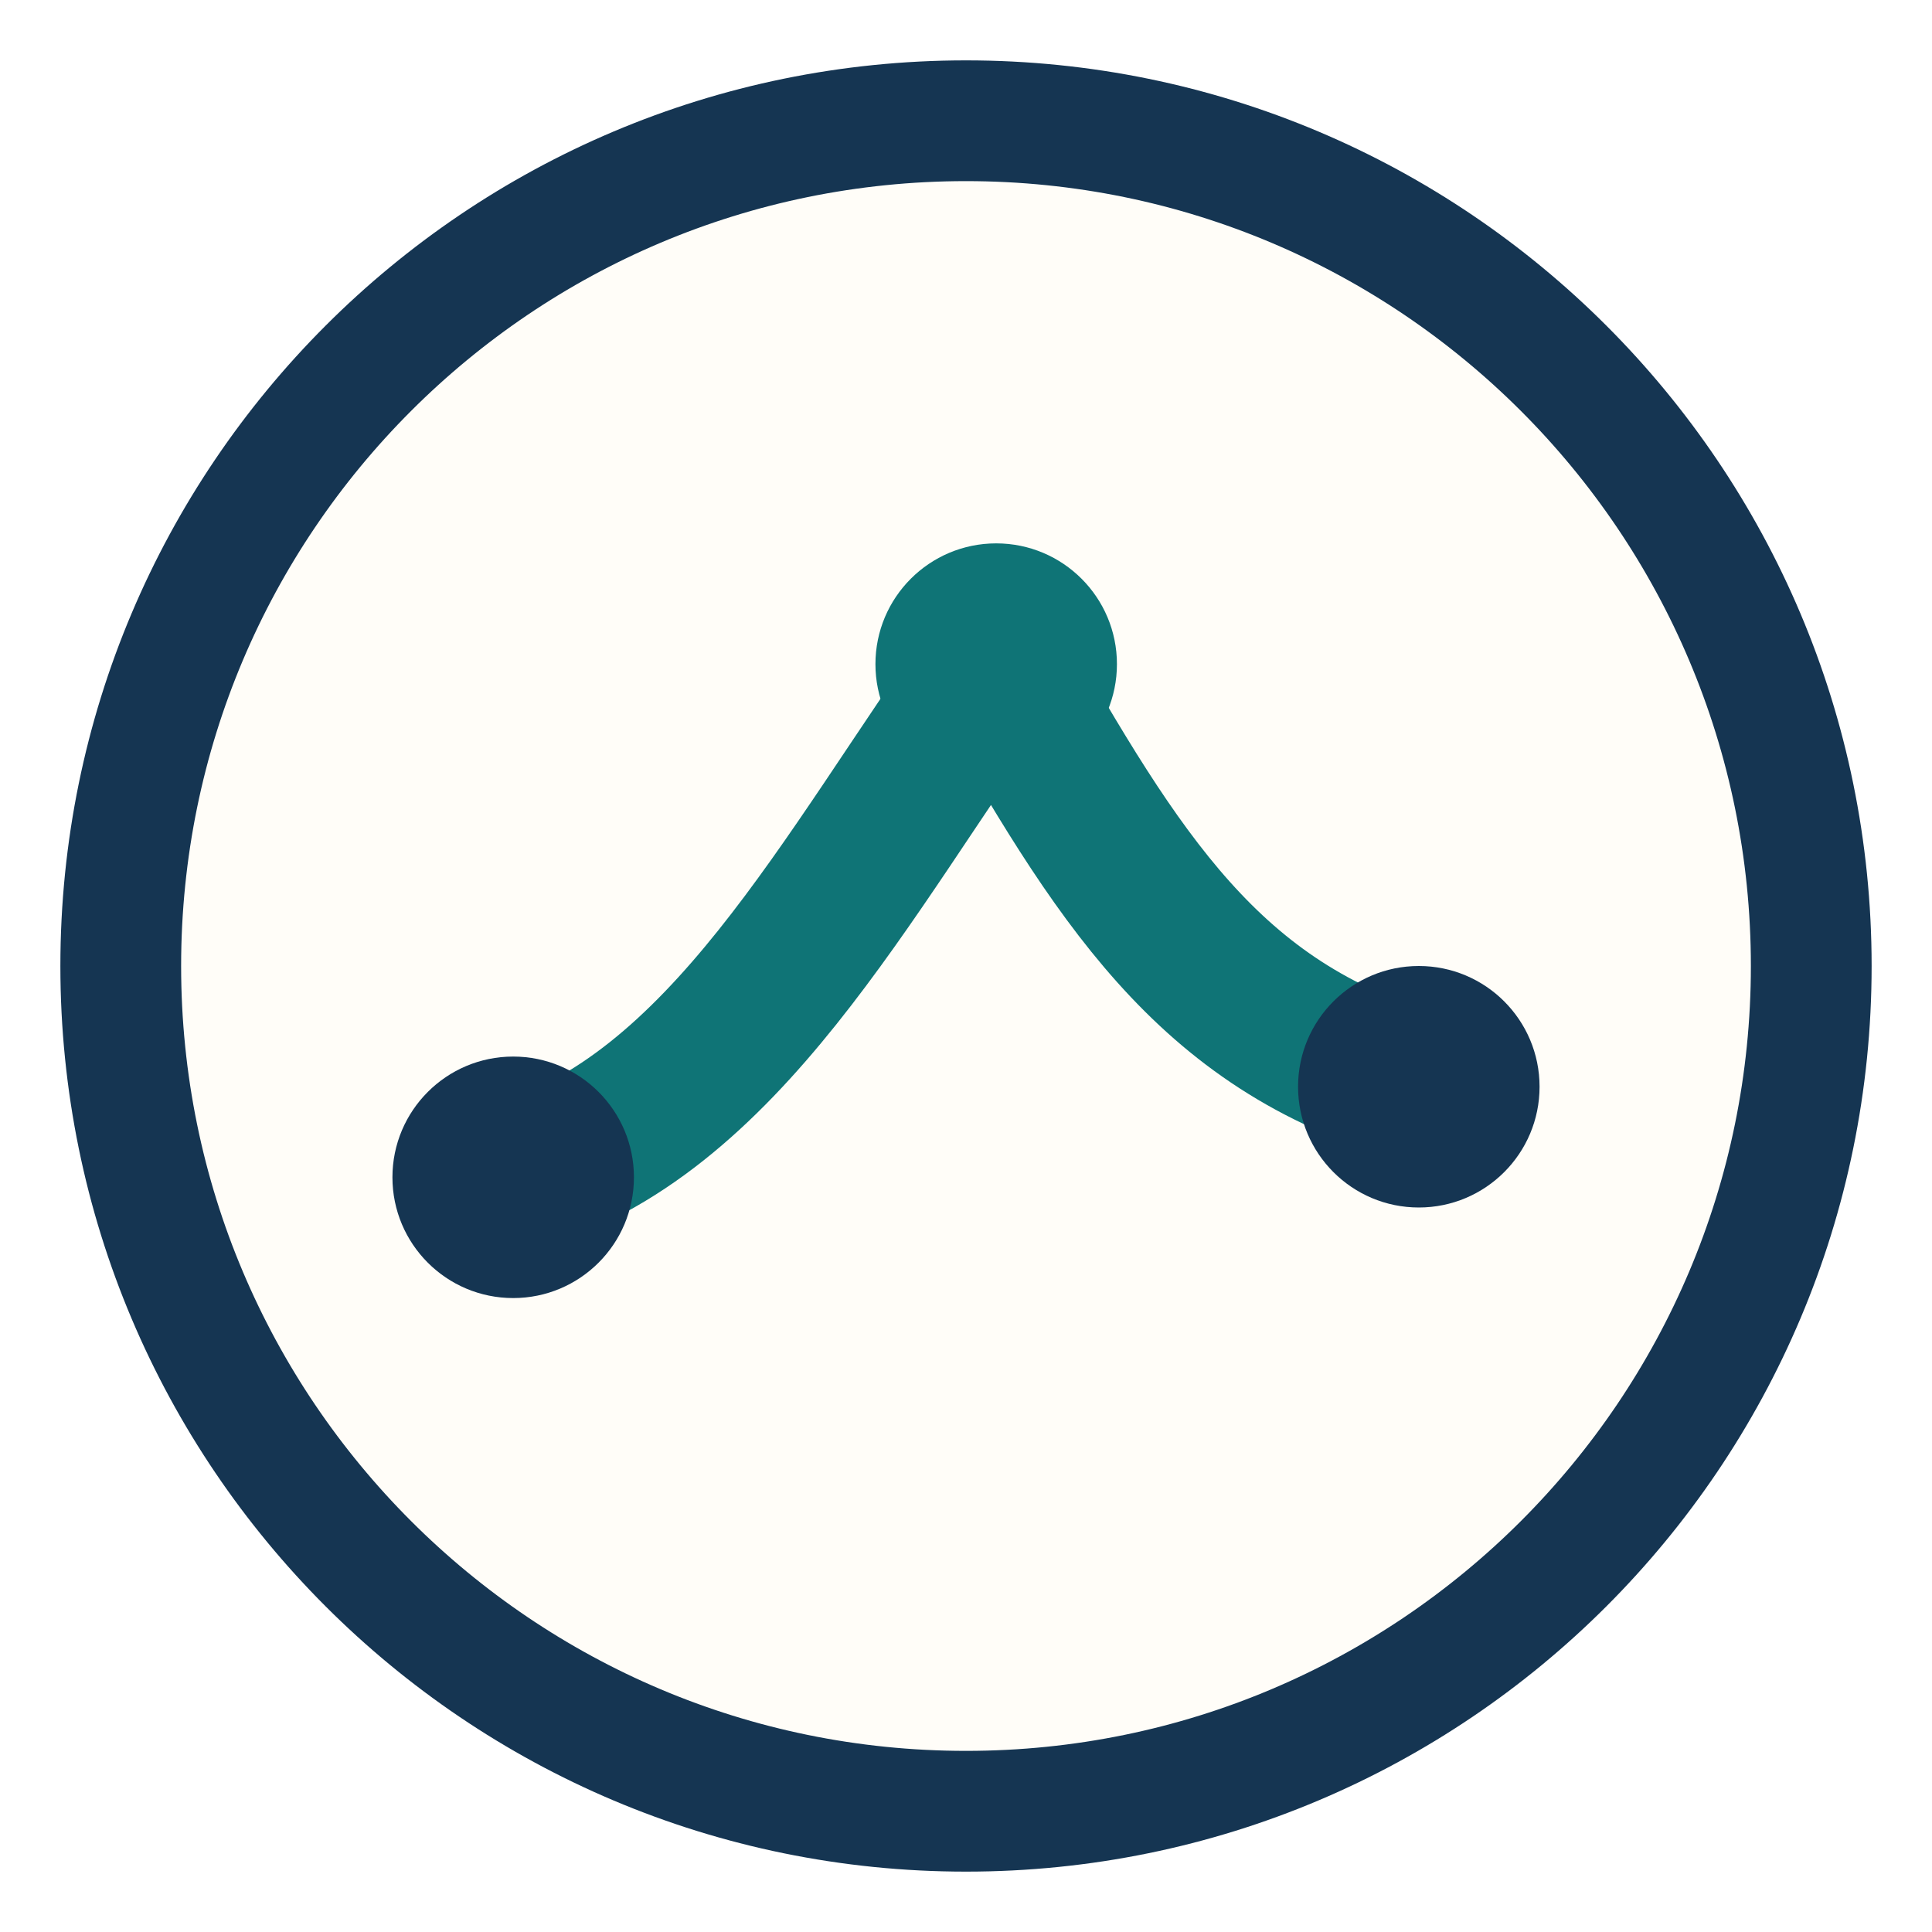
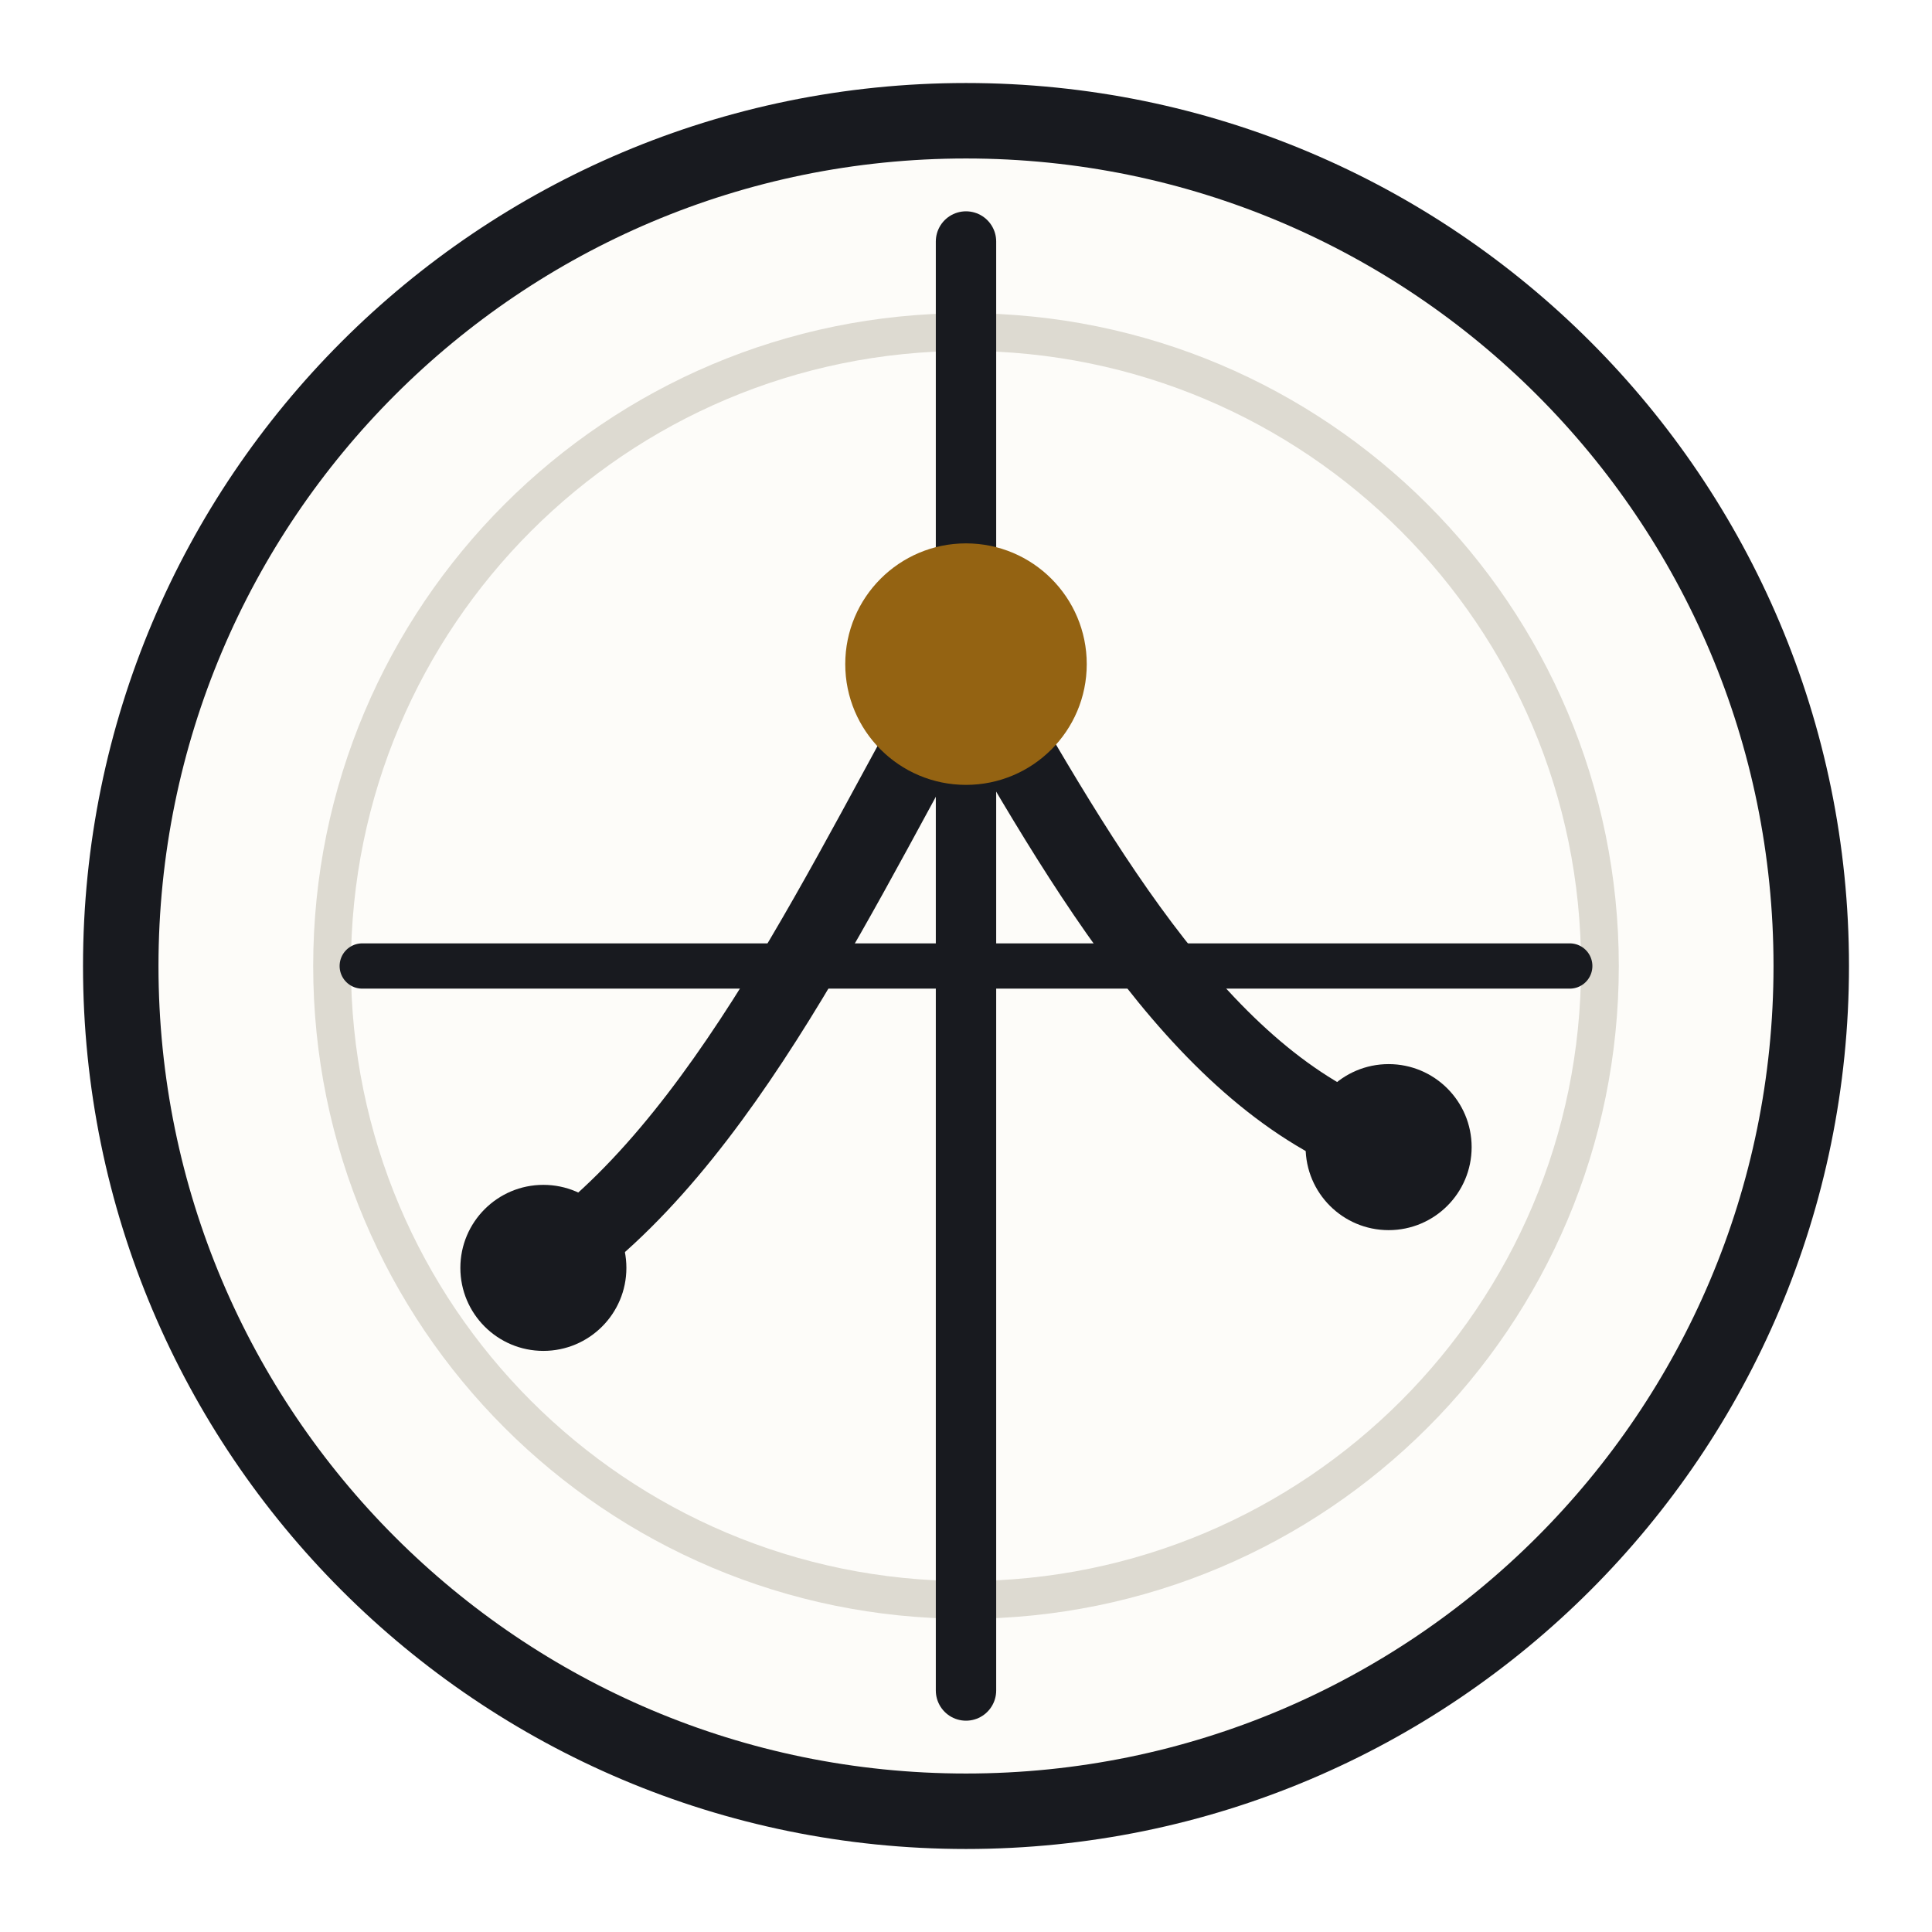
<svg xmlns="http://www.w3.org/2000/svg" viewBox="0 0 64 64">
-   <circle cx="32" cy="32" r="28" fill="#fffdf8" stroke="#153552" stroke-width="4" />
-   <path d="M17 39c7-2 11-10 16-17 4 7 7 12 14 14" fill="none" stroke="#0f7476" stroke-width="5" stroke-linecap="round" stroke-linejoin="round" />
-   <circle cx="17" cy="39" r="4" fill="#153552" />
-   <circle cx="33" cy="22" r="4" fill="#0f7476" />
-   <circle cx="47" cy="36" r="4" fill="#153552" />
+   <circle cx="32" cy="32" r="28" fill="#fdfcf9" stroke="#181a1f" stroke-width="2.5" />
+   <circle cx="32" cy="32" r="21" fill="none" stroke="#dddad1" stroke-width="1.25" />
+   <line x1="32" y1="8" x2="32" y2="56" stroke="#181a1f" stroke-width="2" stroke-linecap="round" />
+   <line x1="12" y1="32" x2="52" y2="32" stroke="#181a1f" stroke-width="1.5" stroke-linecap="round" />
+   <path d="M18 42c6-4 10-13 14-20 4 7 8 14 14 16" fill="none" stroke="#181a1f" stroke-width="2.5" stroke-linecap="round" stroke-linejoin="round" />
+   <circle cx="32" cy="22" r="4" fill="#946312" />
+   <circle cx="18" cy="42" r="2.75" fill="#181a1f" />
+   <circle cx="46" cy="38" r="2.75" fill="#181a1f" />
</svg>
